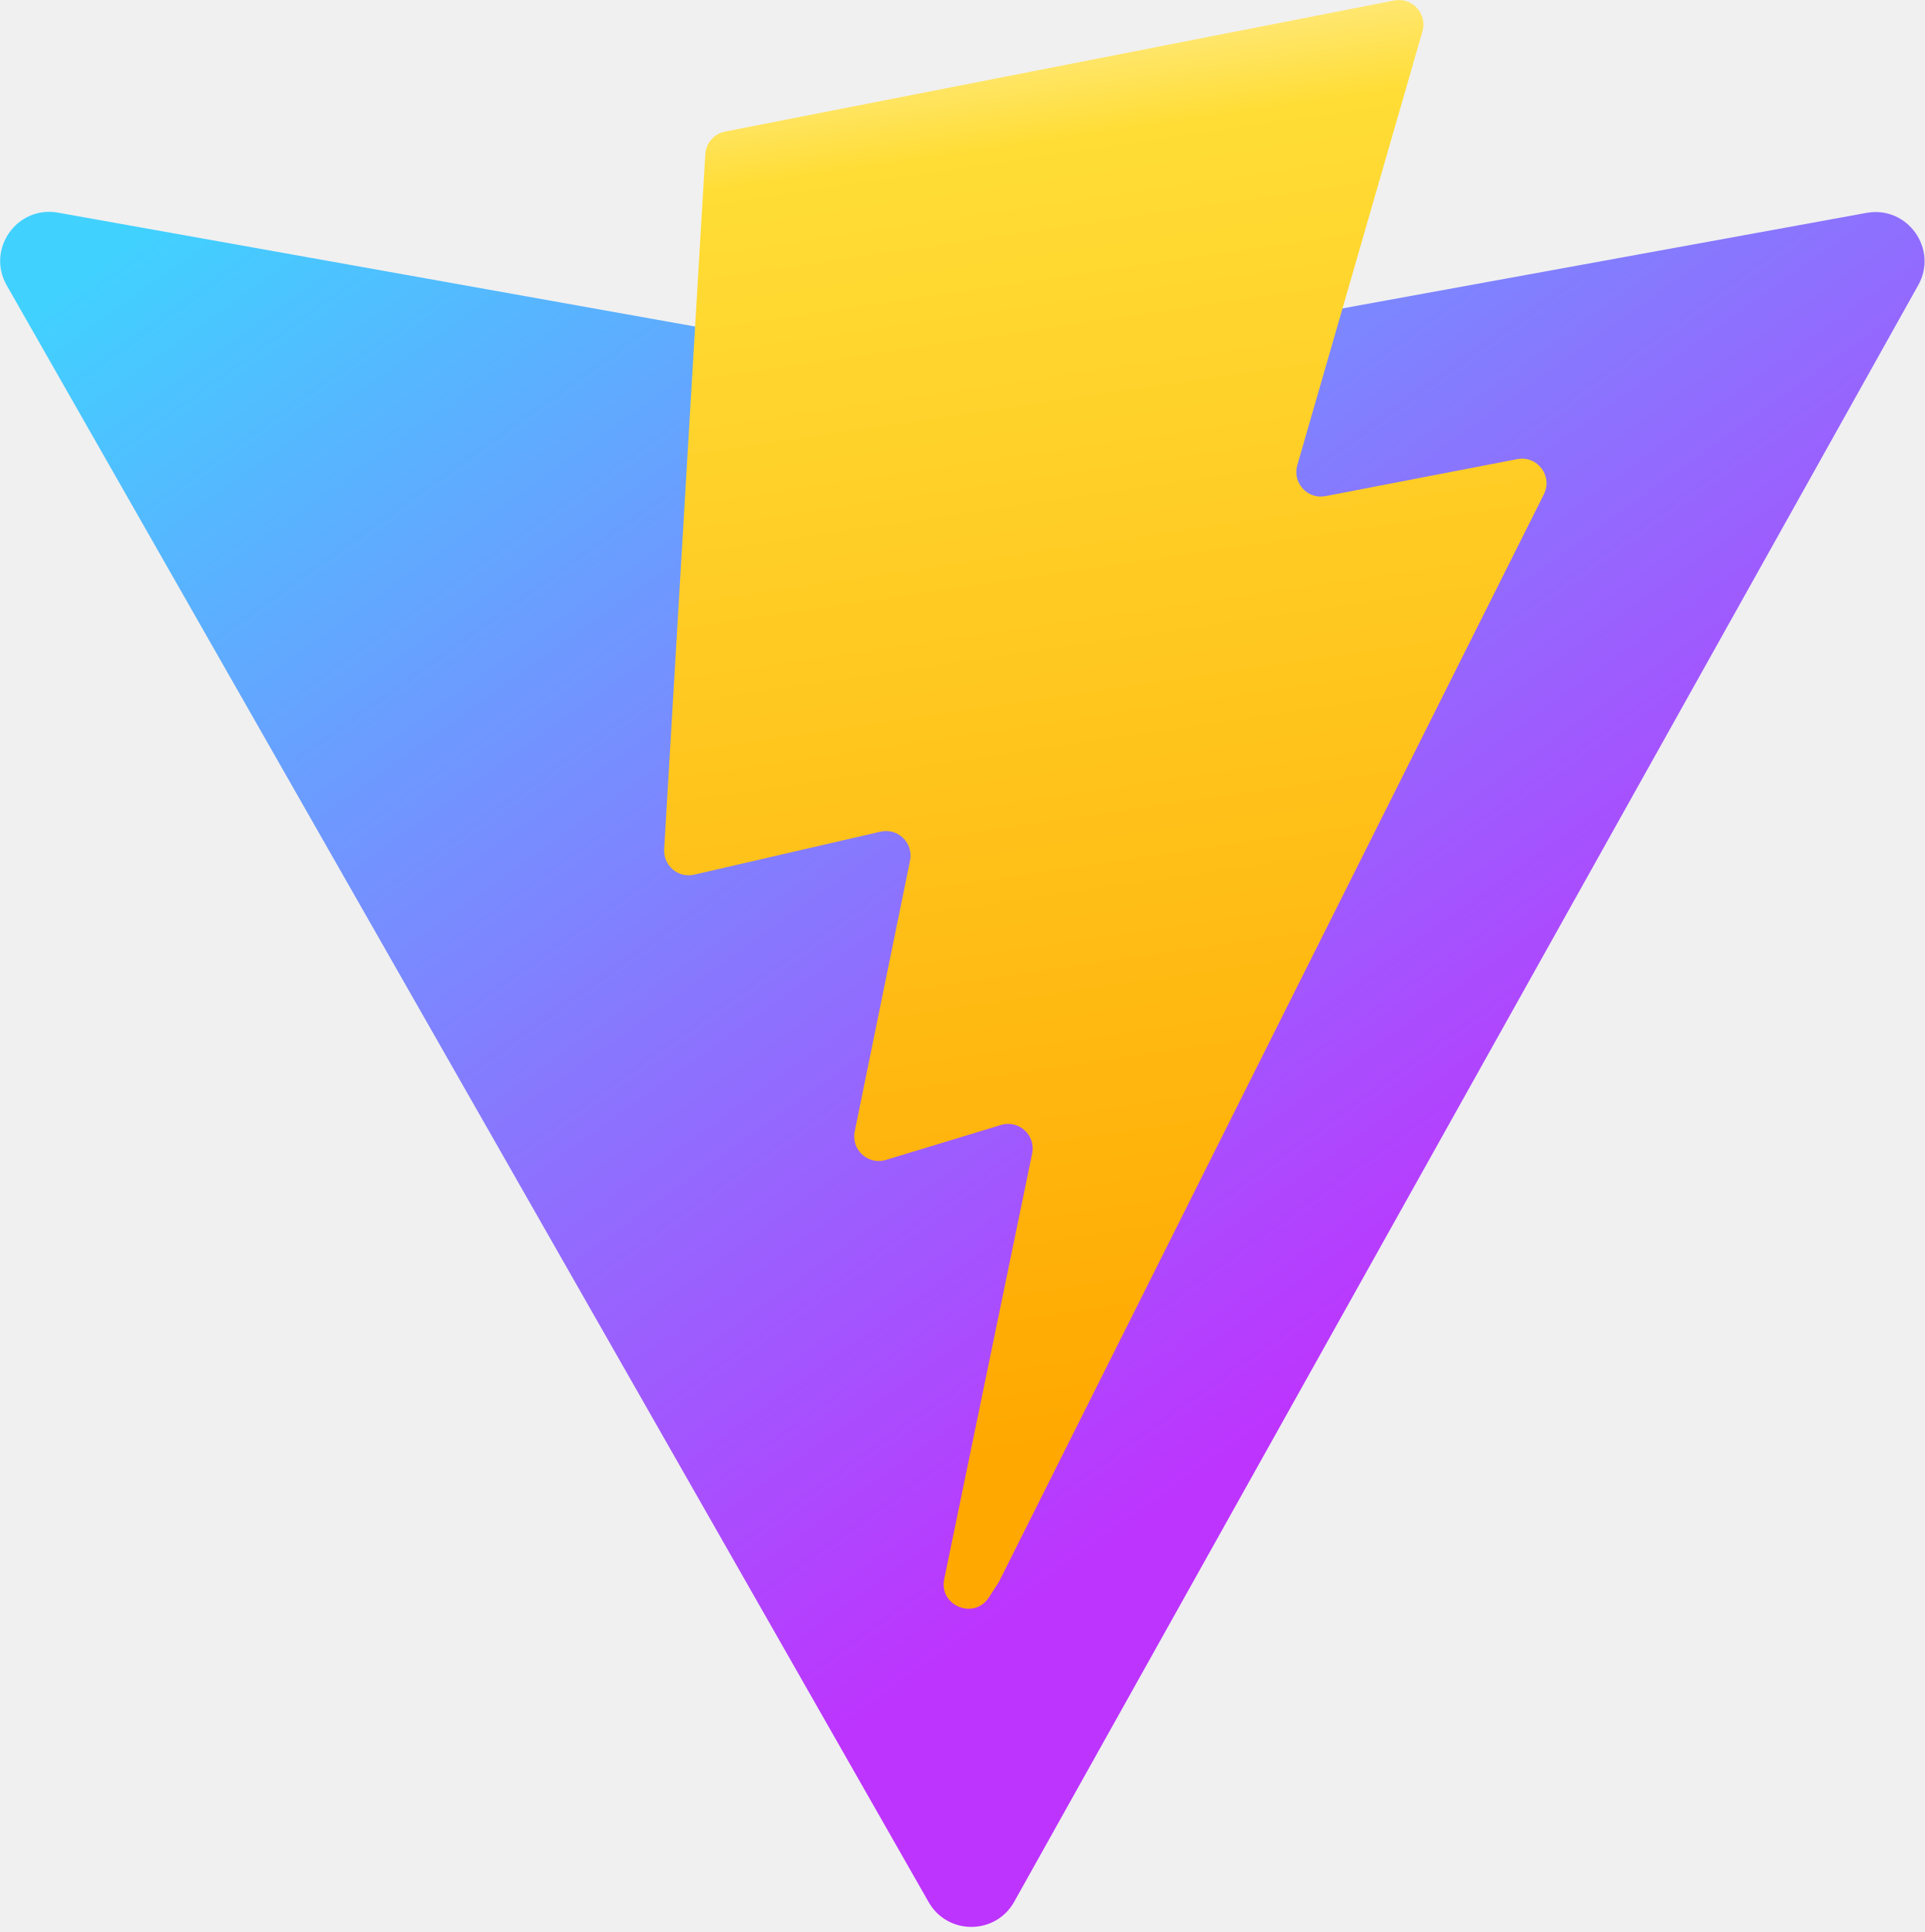
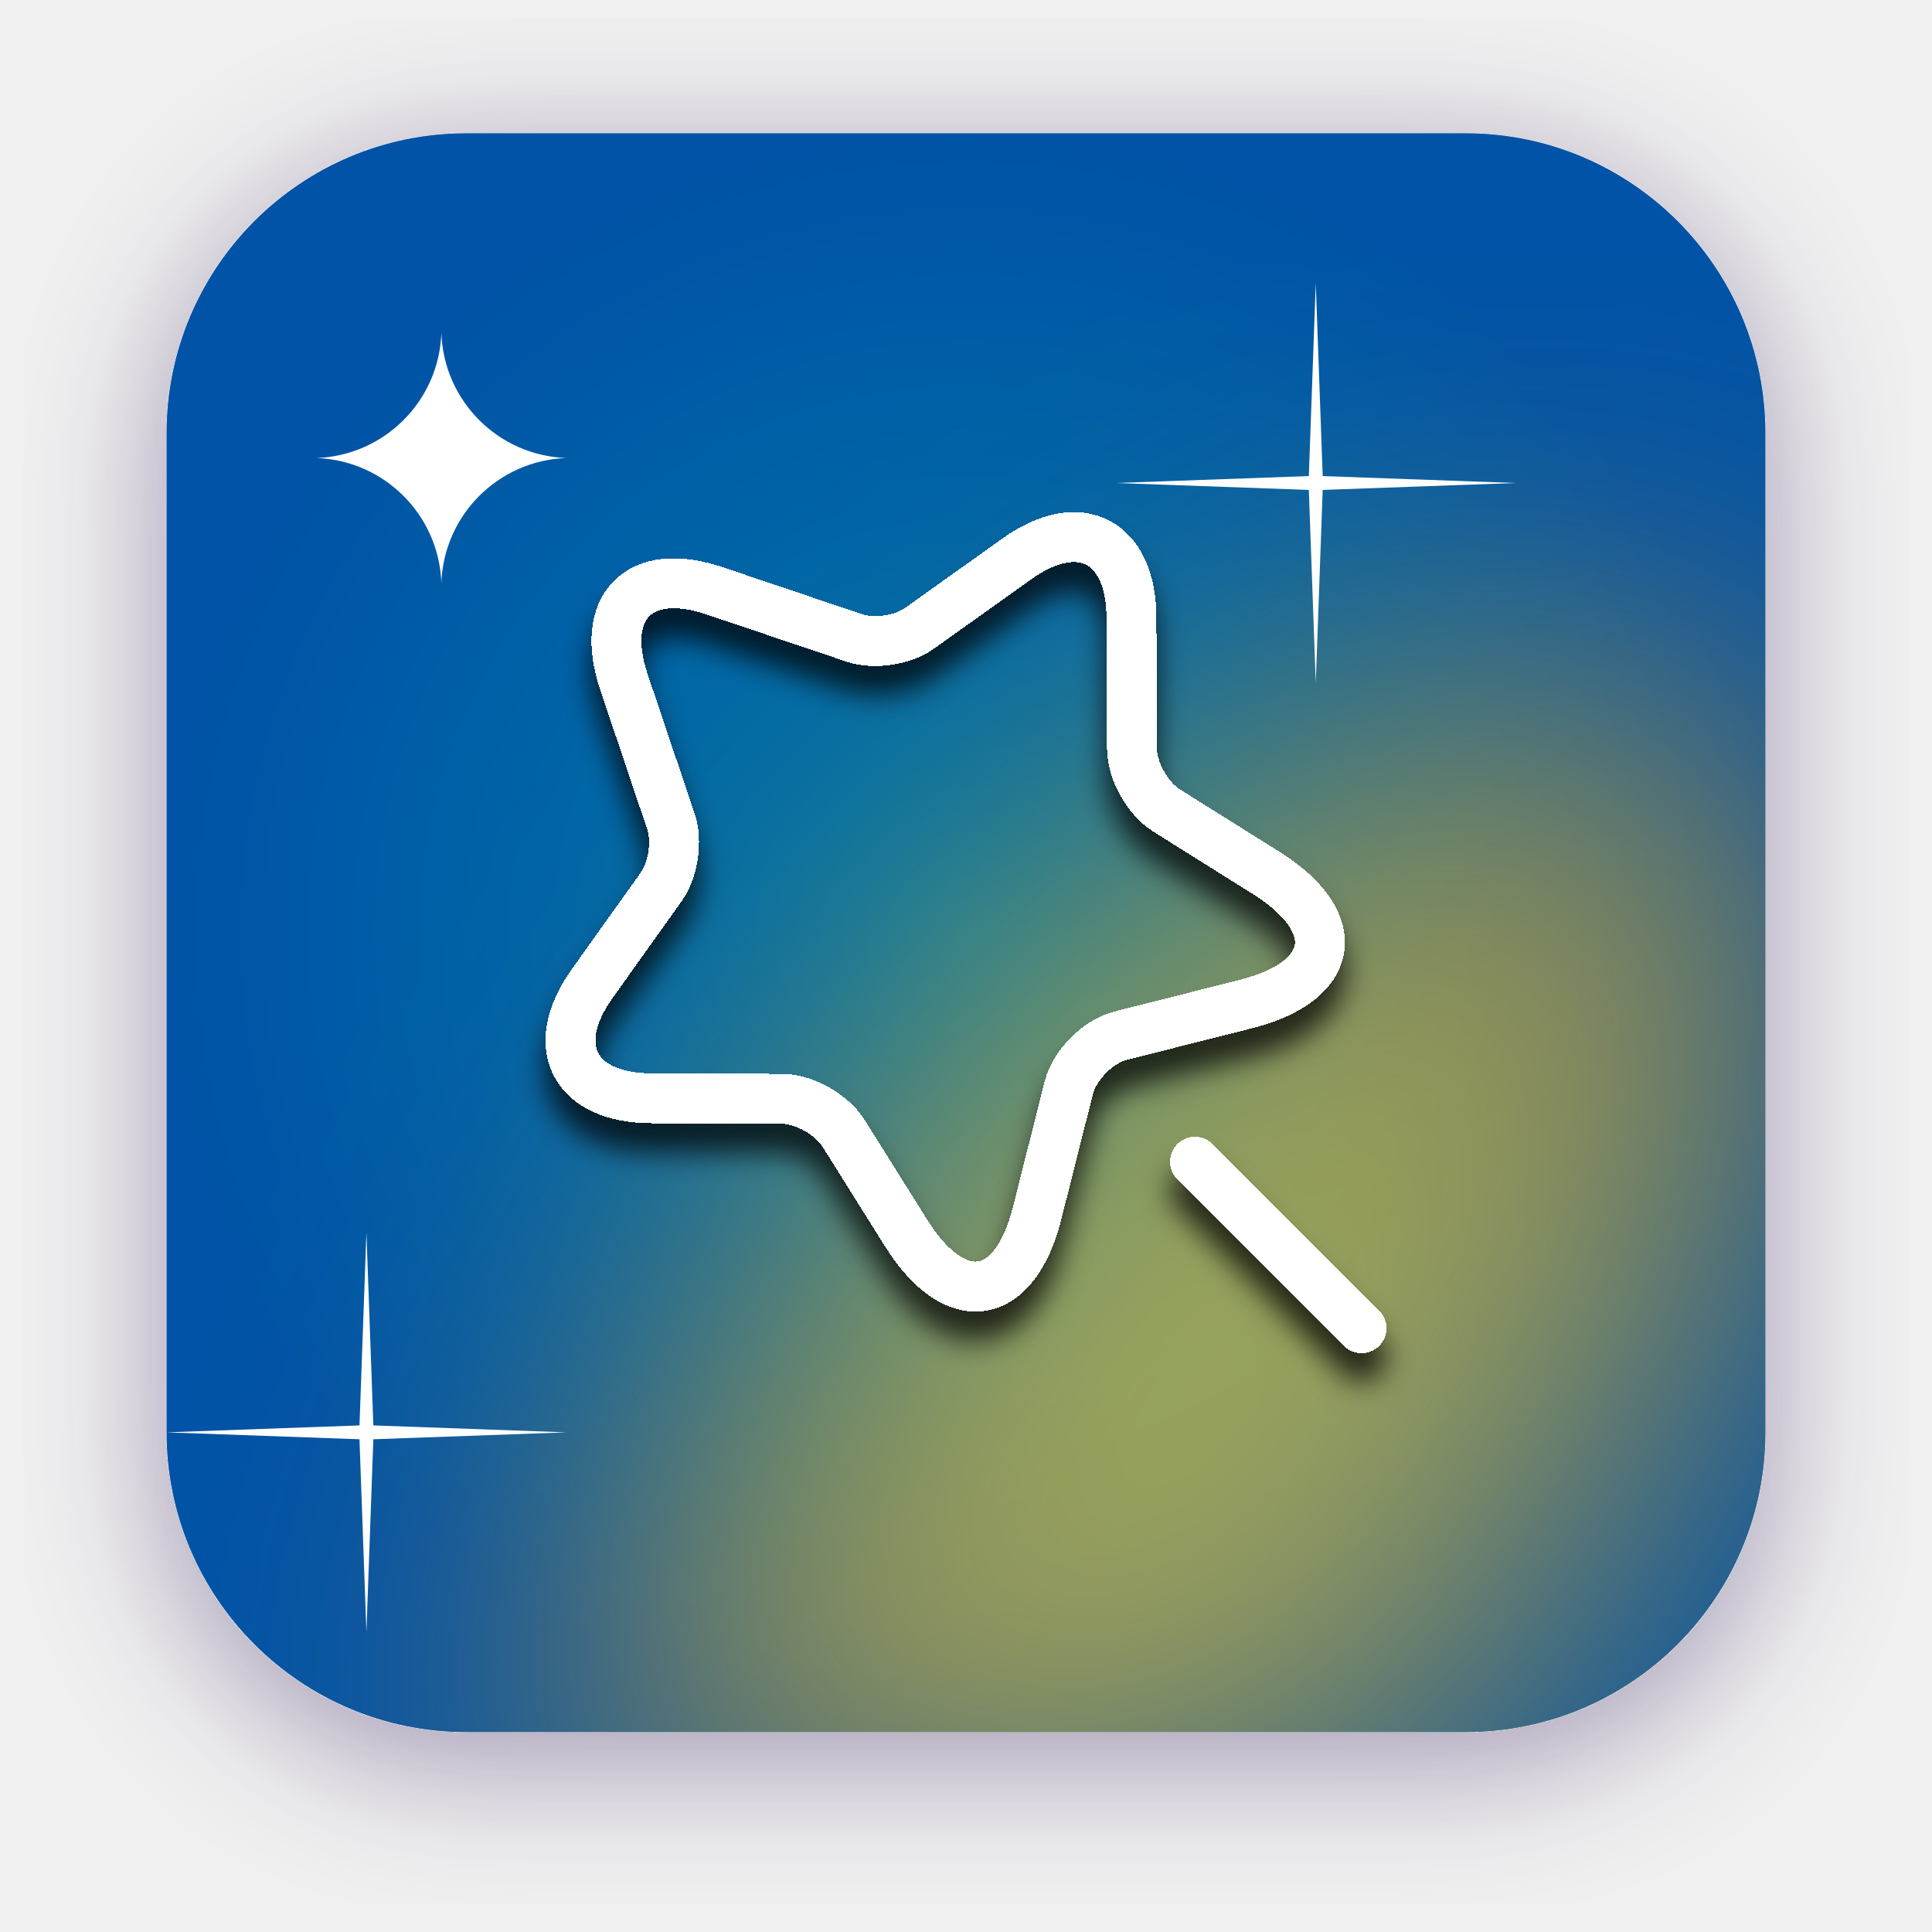
- <svg xmlns="http://www.w3.org/2000/svg" aria-hidden="true" role="img" class="iconify iconify--logos" width="31.88" height="32" preserveAspectRatio="xMidYMid meet" viewBox="0 0 256 257">
+ <svg xmlns="http://www.w3.org/2000/svg" width="58" height="58" viewBox="0 0 58 58" fill="none">
+   <g filter="url(#filter0_d_3130_11213)">
+     <g clip-path="url(#clip0_3130_11213)">
+       <rect x="5" y="4" width="48" height="48" rx="9" fill="url(#paint0_radial_3130_11213)" />
+       <g filter="url(#filter1_f_3130_11213)">
+         <ellipse cx="35.75" cy="42.25" rx="12.75" ry="26.46" transform="rotate(37.5804 35.7502 42.2499)" fill="url(#paint1_radial_3130_11213)" fill-opacity="0.6" />
+       </g>
+       <path d="M39.5 8.5L39.708 14.292L45.5 14.5L39.708 14.708L39.5 20.5L39.292 14.708L33.5 14.5L39.292 14.292L39.5 8.5Z" fill="white" />
+       <path d="M11 37L11.208 42.792L17 43L11.208 43.208L11 49L10.792 43.208L5 43L10.792 42.792L11 37Z" fill="white" />
+       <path d="M13.25 10C13.323 12.04 14.96 13.677 17 13.75C14.96 13.823 13.323 15.46 13.25 17.5C13.177 15.46 11.54 13.823 9.5 13.75C11.54 13.677 13.177 12.04 13.25 10Z" fill="white" />
+       <g filter="url(#filter2_d_3130_11213)">
+         <path d="M35.875 34.875L40.875 39.875" stroke="white" stroke-width="1.5" stroke-linecap="round" stroke-linejoin="round" shape-rendering="crispEdges" />
+       </g>
+       <g filter="url(#filter3_d_3130_11213)">
+         <path d="M21.465 17.741L25.647 19.151C26.226 19.351 27.103 19.22 27.6 18.866L30.534 16.773C32.411 15.436 33.965 16.234 33.967 18.552L33.983 22.476C33.986 23.141 34.448 23.966 35.011 24.324L38.009 26.204C40.38 27.693 40.111 29.456 37.408 30.141L33.647 31.091C32.967 31.262 32.266 31.964 32.087 32.651L31.137 36.413C30.46 39.108 28.681 39.378 27.2 37.014L25.321 34.016C24.963 33.453 24.138 32.99 23.474 32.988L19.55 32.971C17.24 32.962 16.435 31.416 17.772 29.538L19.864 26.604C20.21 26.115 20.341 25.237 20.141 24.659L18.731 20.475C17.97 18.201 19.199 16.972 21.465 17.741Z" stroke="white" stroke-width="1.5" stroke-linecap="round" stroke-linejoin="round" shape-rendering="crispEdges" />
+       </g>
+     </g>
+   </g>
  <defs>
-     <linearGradient id="IconifyId1813088fe1fbc01fb466" x1="-.828%" x2="57.636%" y1="7.652%" y2="78.411%">
-       <stop offset="0%" stop-color="#41D1FF" />
-       <stop offset="100%" stop-color="#BD34FE" />
-     </linearGradient>
-     <linearGradient id="IconifyId1813088fe1fbc01fb467" x1="43.376%" x2="50.316%" y1="2.242%" y2="89.03%">
-       <stop offset="0%" stop-color="#FFEA83" />
-       <stop offset="8.333%" stop-color="#FFDD35" />
-       <stop offset="100%" stop-color="#FFA800" />
-     </linearGradient>
+     <filter id="filter0_d_3130_11213" x="0.714" y="0.571" width="56.571" height="56.571" filterUnits="userSpaceOnUse" color-interpolation-filters="sRGB">
+       <feFlood flood-opacity="0" result="BackgroundImageFix" />
+       <feColorMatrix in="SourceAlpha" type="matrix" values="0 0 0 0 0 0 0 0 0 0 0 0 0 0 0 0 0 0 127 0" result="hardAlpha" />
+       <feOffset dy="0.857" />
+       <feGaussianBlur stdDeviation="2.143" />
+       <feComposite in2="hardAlpha" operator="out" />
+       <feColorMatrix type="matrix" values="0 0 0 0 0.17 0 0 0 0 0.072 0 0 0 0 0.337 0 0 0 0.4 0" />
+       <feBlend mode="normal" in2="BackgroundImageFix" result="effect1_dropShadow_3130_11213" />
+       <feBlend mode="normal" in="SourceGraphic" in2="effect1_dropShadow_3130_11213" result="shape" />
+     </filter>
+     <filter id="filter1_f_3130_11213" x="4.708" y="7.879" width="62.085" height="68.742" filterUnits="userSpaceOnUse" color-interpolation-filters="sRGB">
+       <feFlood flood-opacity="0" result="BackgroundImageFix" />
+       <feBlend mode="normal" in="SourceGraphic" in2="BackgroundImageFix" result="shape" />
+       <feGaussianBlur stdDeviation="6" result="effect1_foregroundBlur_3130_11213" />
+     </filter>
+     <filter id="filter2_d_3130_11213" x="34.268" y="34.125" width="8.214" height="8.214" filterUnits="userSpaceOnUse" color-interpolation-filters="sRGB">
+       <feFlood flood-opacity="0" result="BackgroundImageFix" />
+       <feColorMatrix in="SourceAlpha" type="matrix" values="0 0 0 0 0 0 0 0 0 0 0 0 0 0 0 0 0 0 127 0" result="hardAlpha" />
+       <feOffset dy="0.857" />
+       <feGaussianBlur stdDeviation="0.429" />
+       <feComposite in2="hardAlpha" operator="out" />
+       <feColorMatrix type="matrix" values="0 0 0 0 0 0 0 0 0 0 0 0 0 0 0 0 0 0 0.75 0" />
+       <feBlend mode="normal" in2="BackgroundImageFix" result="effect1_dropShadow_3130_11213" />
+       <feBlend mode="normal" in="SourceGraphic" in2="effect1_dropShadow_3130_11213" result="shape" />
+     </filter>
+     <filter id="filter3_d_3130_11213" x="15.516" y="15.373" width="25.717" height="25.717" filterUnits="userSpaceOnUse" color-interpolation-filters="sRGB">
+       <feFlood flood-opacity="0" result="BackgroundImageFix" />
+       <feColorMatrix in="SourceAlpha" type="matrix" values="0 0 0 0 0 0 0 0 0 0 0 0 0 0 0 0 0 0 127 0" result="hardAlpha" />
+       <feOffset dy="0.857" />
+       <feGaussianBlur stdDeviation="0.429" />
+       <feComposite in2="hardAlpha" operator="out" />
+       <feColorMatrix type="matrix" values="0 0 0 0 0 0 0 0 0 0 0 0 0 0 0 0 0 0 0.75 0" />
+       <feBlend mode="normal" in2="BackgroundImageFix" result="effect1_dropShadow_3130_11213" />
+       <feBlend mode="normal" in="SourceGraphic" in2="effect1_dropShadow_3130_11213" result="shape" />
+     </filter>
+     <radialGradient id="paint0_radial_3130_11213" cx="0" cy="0" r="1" gradientUnits="userSpaceOnUse" gradientTransform="translate(29 28) rotate(90) scale(24)">
+       <stop stop-color="#0077A6" />
+       <stop offset="1" stop-color="#0053A6" />
+     </radialGradient>
+     <radialGradient id="paint1_radial_3130_11213" cx="0" cy="0" r="1" gradientUnits="userSpaceOnUse" gradientTransform="translate(35.7502 42.2499) rotate(90) scale(26.4602 12.75)">
+       <stop stop-color="#FFF849" />
+       <stop offset="1" stop-color="#FF9500" />
+     </radialGradient>
+     <clipPath id="clip0_3130_11213">
+       <rect x="5" y="4" width="48" height="48" rx="9" fill="white" />
+     </clipPath>
  </defs>
-   <path fill="url(#IconifyId1813088fe1fbc01fb466)" d="M255.153 37.938L134.897 252.976c-2.483 4.44-8.862 4.466-11.382.048L.875 37.958c-2.746-4.814 1.371-10.646 6.827-9.67l120.385 21.517a6.537 6.537 0 0 0 2.322-.004l117.867-21.483c5.438-.991 9.574 4.796 6.877 9.62Z" />
-   <path fill="url(#IconifyId1813088fe1fbc01fb467)" d="M185.432.063L96.44 17.501a3.268 3.268 0 0 0-2.634 3.014l-5.474 92.456a3.268 3.268 0 0 0 3.997 3.378l24.777-5.718c2.318-.535 4.413 1.507 3.936 3.838l-7.361 36.047c-.495 2.426 1.782 4.5 4.151 3.78l15.304-4.649c2.372-.72 4.652 1.36 4.15 3.788l-11.698 56.621c-.732 3.542 3.979 5.473 5.943 2.437l1.313-2.028l72.516-144.72c1.215-2.423-.88-5.186-3.54-4.672l-25.505 4.922c-2.396.462-4.435-1.77-3.759-4.114l16.646-57.705c.677-2.35-1.37-4.583-3.769-4.113Z" />
</svg>
